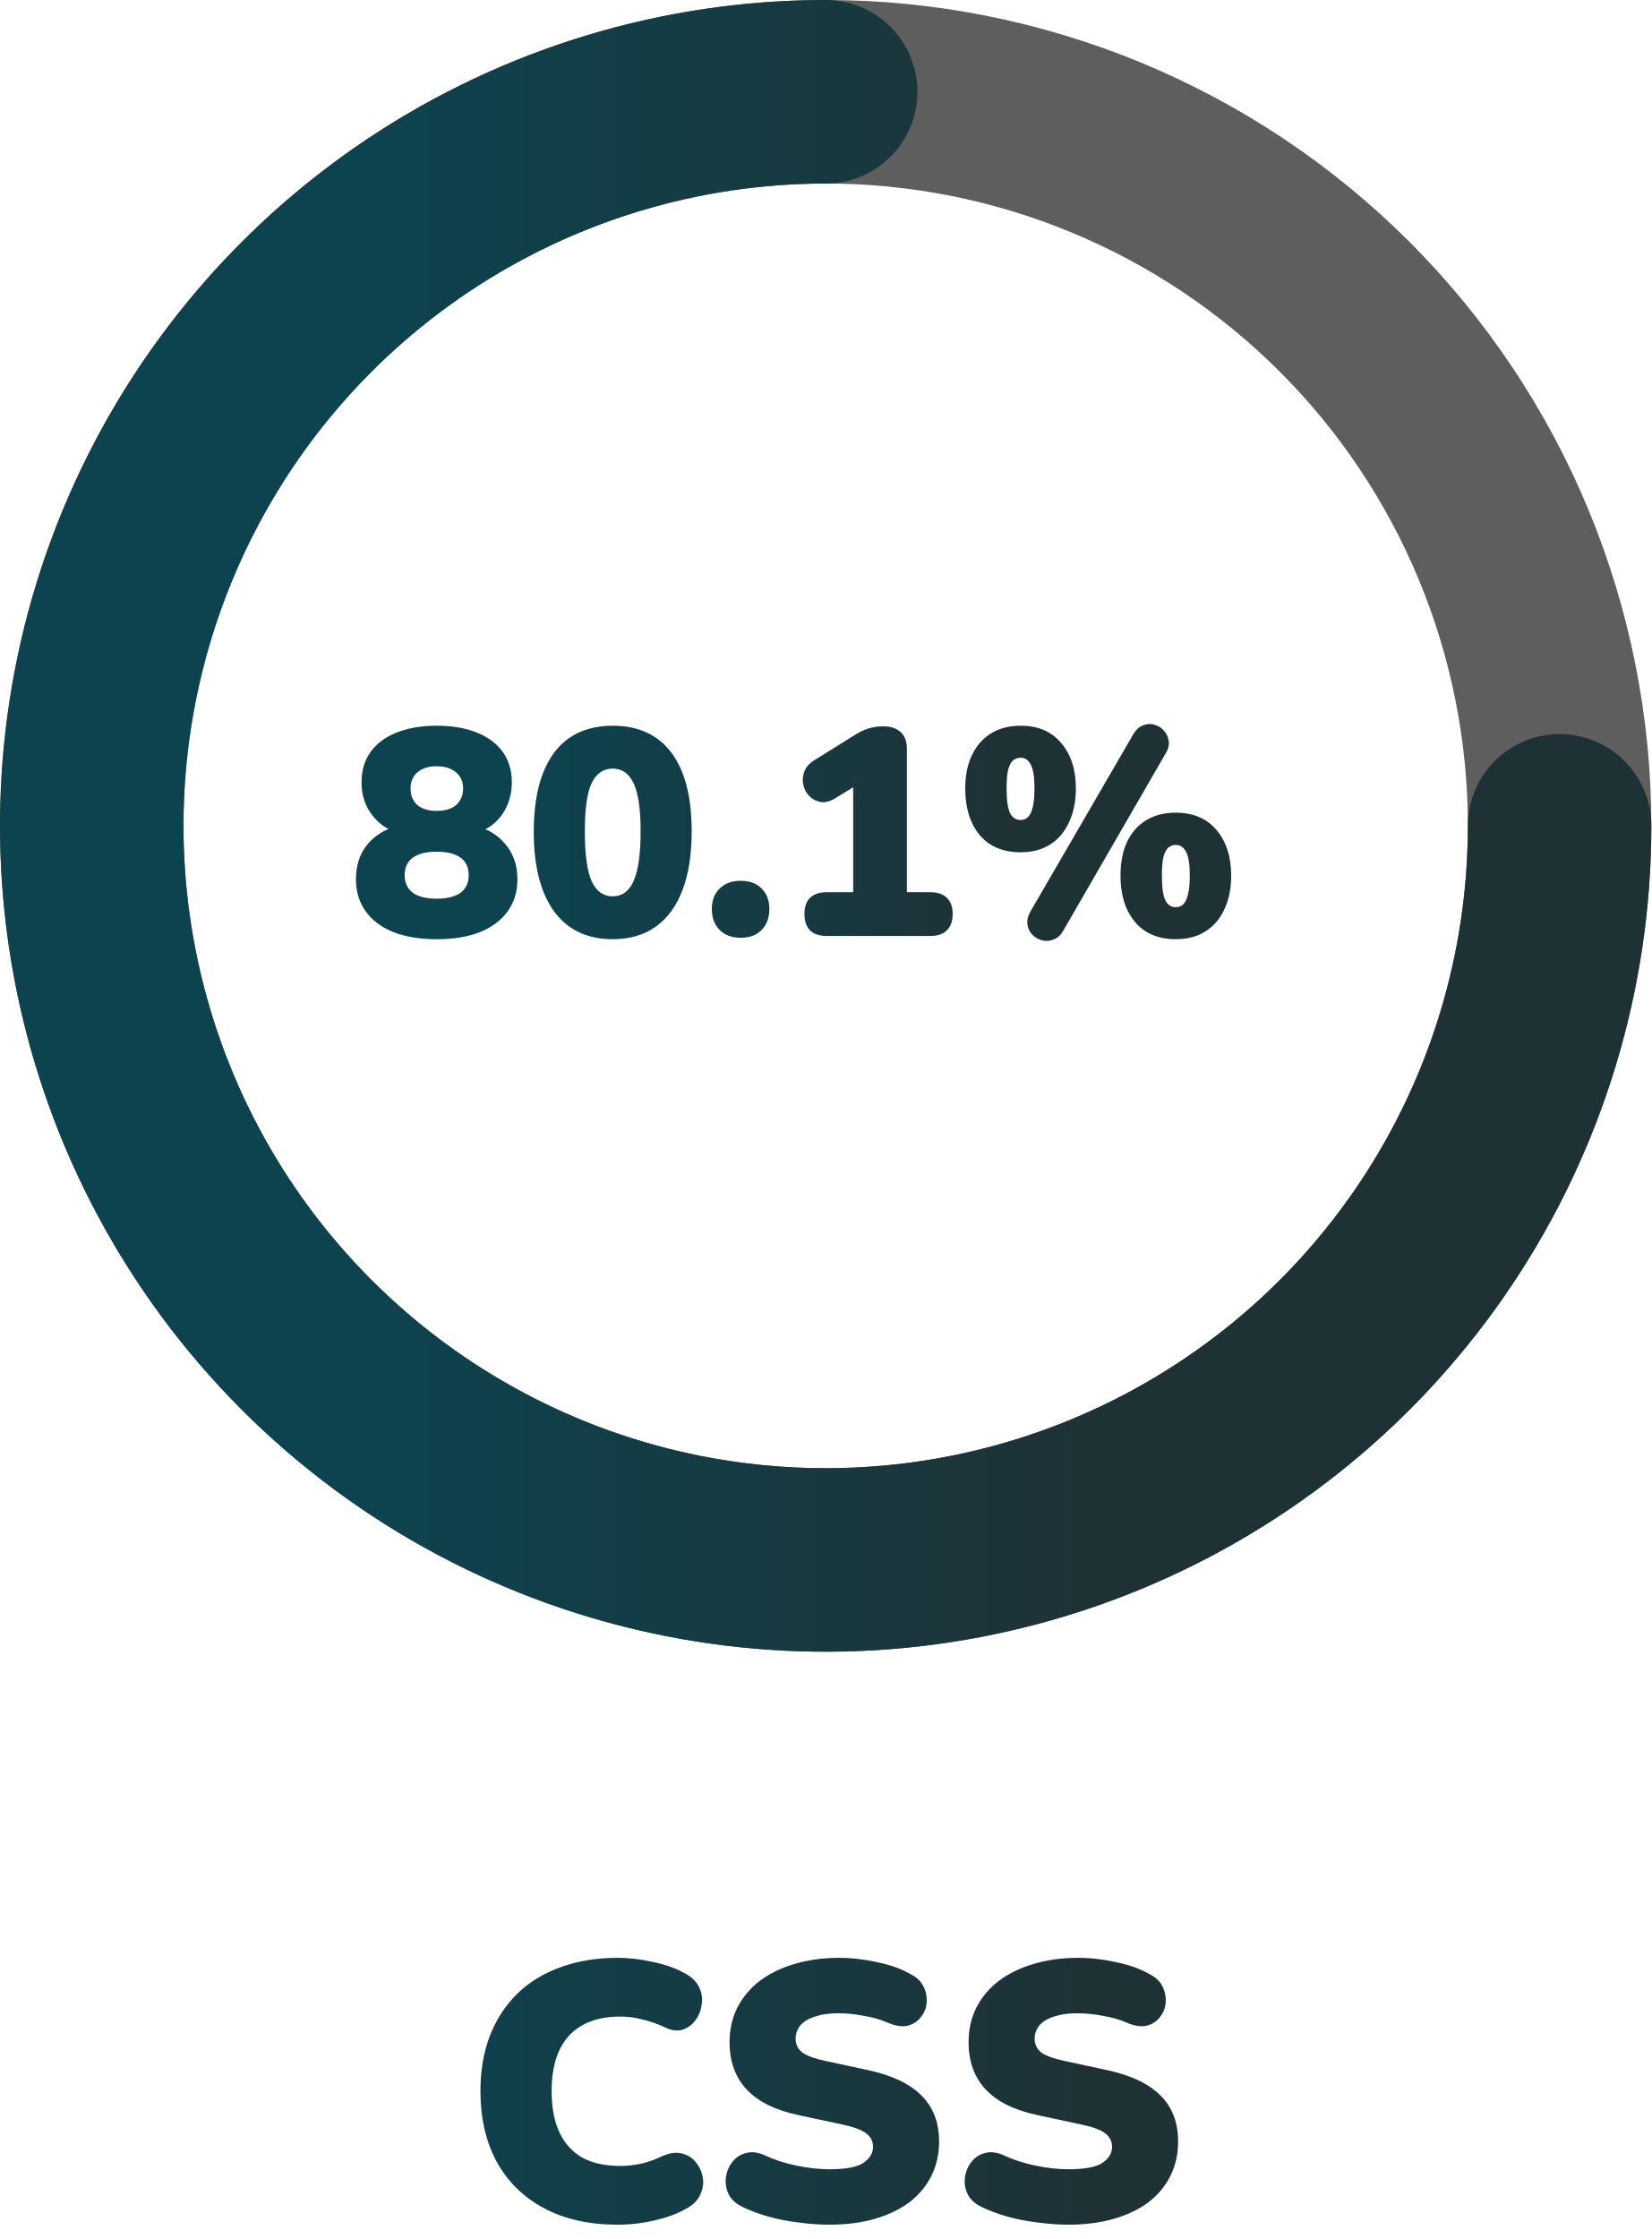
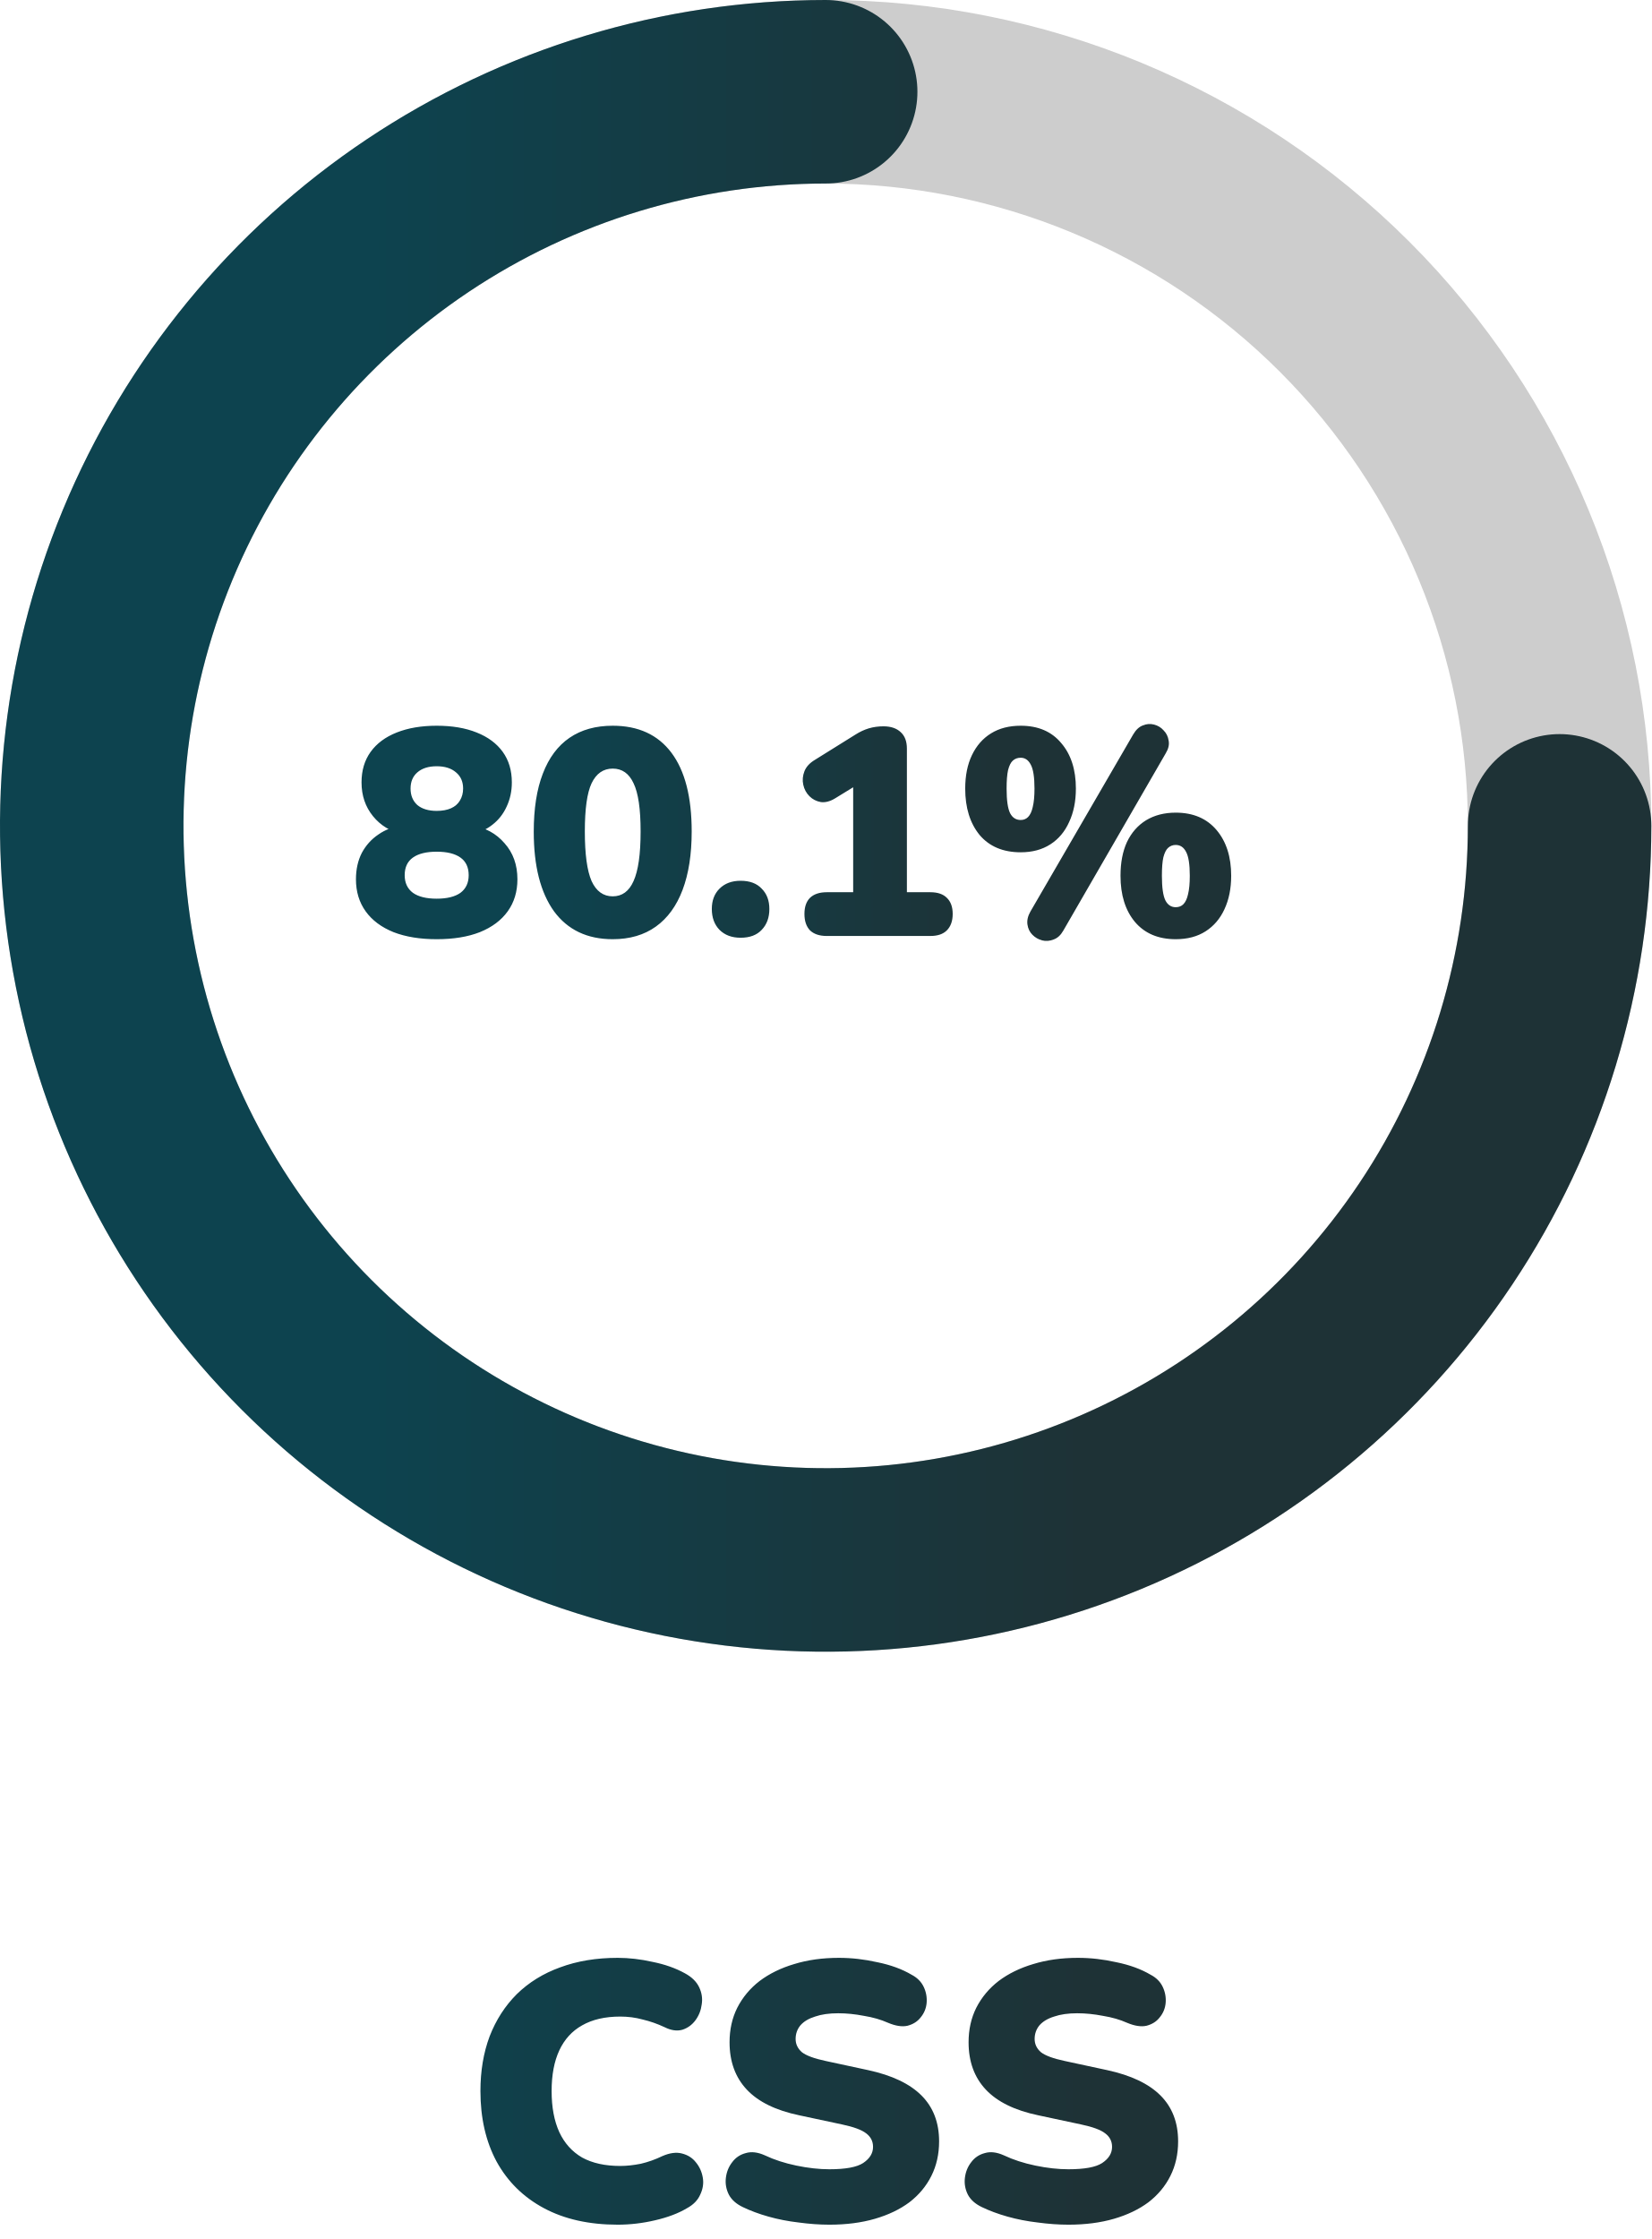
<svg xmlns="http://www.w3.org/2000/svg" width="90" height="122" viewBox="0 0 90 122" fill="none">
-   <path d="M45 85C39.747 85 34.546 83.965 29.693 81.955C24.84 79.945 20.43 76.999 16.716 73.284C13.001 69.57 10.055 65.16 8.045 60.307C6.035 55.454 5 50.253 5 45C5 39.747 6.035 34.546 8.045 29.693C10.055 24.84 13.001 20.43 16.716 16.716C20.43 13.001 24.84 10.055 29.693 8.045C34.546 6.035 39.747 5 45 5C50.253 5 55.454 6.035 60.307 8.045C65.16 10.055 69.57 13.001 73.284 16.716C76.999 20.43 79.945 24.84 81.955 29.693C83.965 34.546 85 39.747 85 45C85 50.253 83.965 55.454 81.955 60.307C79.945 65.16 76.999 69.57 73.284 73.284C69.57 76.999 65.16 79.945 60.307 81.955C55.454 83.965 50.253 85 45 85L45 85Z" stroke="#5E5E5E" stroke-width="10" />
+   <path d="M45 85C39.747 85 34.546 83.965 29.693 81.955C24.84 79.945 20.43 76.999 16.716 73.284C13.001 69.57 10.055 65.16 8.045 60.307C6.035 55.454 5 50.253 5 45C5 39.747 6.035 34.546 8.045 29.693C10.055 24.84 13.001 20.43 16.716 16.716C20.43 13.001 24.84 10.055 29.693 8.045C34.546 6.035 39.747 5 45 5C50.253 5 55.454 6.035 60.307 8.045C65.16 10.055 69.57 13.001 73.284 16.716C76.999 20.43 79.945 24.84 81.955 29.693C83.965 34.546 85 39.747 85 45C85 50.253 83.965 55.454 81.955 60.307C79.945 65.16 76.999 69.57 73.284 73.284C69.57 76.999 65.16 79.945 60.307 81.955C55.454 83.965 50.253 85 45 85L45 85Z" stroke="#cdcdcd" stroke-width="10" />
  <path d="M85 45C85 52.911 82.654 60.645 78.259 67.223C73.864 73.801 67.616 78.928 60.307 81.955C52.998 84.983 44.956 85.775 37.196 84.231C29.437 82.688 22.31 78.878 16.716 73.284C11.122 67.69 7.312 60.563 5.769 52.804C4.225 45.044 5.017 37.002 8.045 29.693C11.072 22.384 16.199 16.137 22.777 11.741C29.355 7.346 37.089 5 45 5" stroke="url(#paint0_linear_8_1125)" stroke-width="10" stroke-linecap="round" />
  <path d="M23.8 51.176C22.893 51.176 22.109 51.048 21.448 50.792C20.787 50.525 20.28 50.147 19.928 49.656C19.576 49.165 19.4 48.584 19.4 47.912C19.4 47.368 19.507 46.888 19.72 46.472C19.944 46.056 20.248 45.72 20.632 45.464C21.016 45.197 21.453 45.037 21.944 44.984V45.448C21.283 45.309 20.744 44.984 20.328 44.472C19.912 43.96 19.704 43.347 19.704 42.632C19.704 41.981 19.869 41.427 20.2 40.968C20.531 40.509 21.005 40.157 21.624 39.912C22.243 39.667 22.968 39.544 23.8 39.544C24.643 39.544 25.368 39.667 25.976 39.912C26.595 40.157 27.069 40.509 27.4 40.968C27.731 41.427 27.896 41.981 27.896 42.632C27.896 43.112 27.8 43.555 27.608 43.96C27.427 44.355 27.171 44.68 26.84 44.936C26.52 45.192 26.147 45.357 25.72 45.432V44.984C26.445 45.091 27.037 45.411 27.496 45.944C27.965 46.467 28.2 47.123 28.2 47.912C28.2 48.584 28.024 49.165 27.672 49.656C27.32 50.147 26.813 50.525 26.152 50.792C25.501 51.048 24.717 51.176 23.8 51.176ZM23.8 48.968C24.365 48.968 24.797 48.861 25.096 48.648C25.395 48.424 25.544 48.104 25.544 47.688C25.544 47.261 25.395 46.941 25.096 46.728C24.797 46.515 24.365 46.408 23.8 46.408C23.235 46.408 22.803 46.515 22.504 46.728C22.205 46.941 22.056 47.261 22.056 47.688C22.056 48.104 22.205 48.424 22.504 48.648C22.803 48.861 23.235 48.968 23.8 48.968ZM23.8 44.184C24.109 44.184 24.371 44.136 24.584 44.04C24.797 43.944 24.957 43.805 25.064 43.624C25.181 43.432 25.24 43.213 25.24 42.968C25.24 42.595 25.112 42.301 24.856 42.088C24.6 41.864 24.248 41.752 23.8 41.752C23.352 41.752 23 41.864 22.744 42.088C22.499 42.301 22.376 42.595 22.376 42.968C22.376 43.341 22.499 43.64 22.744 43.864C23 44.077 23.352 44.184 23.8 44.184ZM33.394 51.176C32.007 51.176 30.94 50.669 30.194 49.656C29.458 48.632 29.09 47.187 29.09 45.32C29.09 44.061 29.255 43.005 29.586 42.152C29.916 41.288 30.402 40.637 31.042 40.2C31.682 39.763 32.466 39.544 33.394 39.544C34.791 39.544 35.858 40.035 36.594 41.016C37.33 41.997 37.698 43.427 37.698 45.304C37.698 46.552 37.532 47.613 37.202 48.488C36.871 49.363 36.386 50.029 35.746 50.488C35.106 50.947 34.322 51.176 33.394 51.176ZM33.394 48.84C33.906 48.84 34.284 48.563 34.53 48.008C34.786 47.443 34.914 46.541 34.914 45.304C34.914 44.077 34.786 43.203 34.53 42.68C34.284 42.147 33.906 41.88 33.394 41.88C32.882 41.88 32.498 42.147 32.242 42.68C31.996 43.203 31.874 44.077 31.874 45.304C31.874 46.541 31.996 47.443 32.242 48.008C32.498 48.563 32.882 48.84 33.394 48.84ZM40.364 51.096C39.883 51.096 39.499 50.952 39.212 50.664C38.934 50.376 38.795 49.997 38.795 49.528C38.795 49.069 38.934 48.701 39.212 48.424C39.499 48.136 39.883 47.992 40.364 47.992C40.865 47.992 41.249 48.136 41.516 48.424C41.793 48.701 41.931 49.069 41.931 49.528C41.931 49.997 41.793 50.376 41.516 50.664C41.249 50.952 40.865 51.096 40.364 51.096ZM45.059 51C44.664 51 44.36 50.899 44.147 50.696C43.944 50.483 43.843 50.184 43.843 49.8C43.843 49.416 43.944 49.123 44.147 48.92C44.36 48.717 44.664 48.616 45.059 48.616H46.499V42.072H47.843L45.523 43.496C45.245 43.667 44.984 43.736 44.739 43.704C44.493 43.661 44.285 43.555 44.115 43.384C43.944 43.213 43.832 43.005 43.779 42.76C43.725 42.515 43.747 42.269 43.843 42.024C43.939 41.779 44.131 41.571 44.419 41.4L46.627 40.024C46.861 39.875 47.102 39.763 47.347 39.688C47.603 39.613 47.87 39.576 48.147 39.576C48.552 39.576 48.867 39.683 49.091 39.896C49.315 40.099 49.427 40.397 49.427 40.792V48.616H50.707C51.102 48.616 51.4 48.717 51.603 48.92C51.816 49.123 51.923 49.416 51.923 49.8C51.923 50.184 51.816 50.483 51.603 50.696C51.4 50.899 51.102 51 50.707 51H45.059ZM57.949 50.712C57.81 50.957 57.634 51.117 57.421 51.192C57.207 51.277 56.999 51.293 56.797 51.24C56.594 51.187 56.418 51.085 56.269 50.936C56.119 50.787 56.029 50.6 55.997 50.376C55.965 50.152 56.018 49.917 56.157 49.672L61.757 40.024C61.906 39.768 62.082 39.603 62.285 39.528C62.487 39.443 62.69 39.427 62.893 39.48C63.106 39.533 63.282 39.64 63.421 39.8C63.57 39.949 63.661 40.136 63.693 40.36C63.735 40.573 63.682 40.803 63.533 41.048L57.949 50.712ZM55.629 46.44C54.669 46.44 53.922 46.125 53.389 45.496C52.866 44.856 52.605 44.013 52.605 42.968C52.605 42.264 52.727 41.656 52.973 41.144C53.218 40.632 53.565 40.237 54.013 39.96C54.461 39.683 54.999 39.544 55.629 39.544C56.578 39.544 57.314 39.859 57.837 40.488C58.37 41.107 58.637 41.933 58.637 42.968C58.637 43.661 58.514 44.269 58.269 44.792C58.034 45.315 57.693 45.72 57.245 46.008C56.797 46.296 56.258 46.44 55.629 46.44ZM55.629 44.68C55.789 44.68 55.922 44.627 56.029 44.52C56.146 44.403 56.231 44.221 56.285 43.976C56.349 43.72 56.381 43.384 56.381 42.968C56.381 42.339 56.311 41.901 56.173 41.656C56.045 41.411 55.863 41.288 55.629 41.288C55.458 41.288 55.314 41.341 55.197 41.448C55.09 41.544 55.005 41.715 54.941 41.96C54.887 42.205 54.861 42.541 54.861 42.968C54.861 43.608 54.925 44.056 55.053 44.312C55.181 44.557 55.373 44.68 55.629 44.68ZM64.077 51.176C63.127 51.176 62.386 50.861 61.853 50.232C61.33 49.603 61.069 48.765 61.069 47.72C61.069 47.005 61.186 46.392 61.421 45.88C61.666 45.368 62.013 44.973 62.461 44.696C62.919 44.419 63.458 44.28 64.077 44.28C65.026 44.28 65.767 44.595 66.301 45.224C66.834 45.853 67.101 46.685 67.101 47.72C67.101 48.413 66.978 49.021 66.733 49.544C66.498 50.056 66.157 50.456 65.709 50.744C65.261 51.032 64.717 51.176 64.077 51.176ZM64.077 49.432C64.247 49.432 64.386 49.379 64.493 49.272C64.61 49.155 64.695 48.973 64.749 48.728C64.813 48.472 64.845 48.136 64.845 47.72C64.845 47.091 64.775 46.653 64.637 46.408C64.509 46.163 64.322 46.04 64.077 46.04C63.917 46.04 63.778 46.093 63.661 46.2C63.554 46.296 63.469 46.467 63.405 46.712C63.351 46.947 63.325 47.283 63.325 47.72C63.325 48.36 63.389 48.808 63.517 49.064C63.645 49.309 63.831 49.432 64.077 49.432Z" fill="url(#paint1_linear_8_1125)" />
  <path d="M33.664 121.22C32.104 121.22 30.764 120.92 29.644 120.32C28.524 119.72 27.664 118.873 27.064 117.78C26.477 116.687 26.184 115.407 26.184 113.94C26.184 112.847 26.35 111.853 26.684 110.96C27.03 110.067 27.524 109.3 28.164 108.66C28.817 108.02 29.604 107.533 30.524 107.2C31.457 106.853 32.504 106.68 33.664 106.68C34.277 106.68 34.91 106.753 35.564 106.9C36.23 107.033 36.817 107.24 37.324 107.52C37.697 107.72 37.957 107.973 38.104 108.28C38.25 108.587 38.297 108.9 38.244 109.22C38.204 109.54 38.09 109.827 37.904 110.08C37.717 110.333 37.477 110.507 37.184 110.6C36.89 110.68 36.57 110.633 36.224 110.46C35.824 110.273 35.424 110.133 35.024 110.04C34.637 109.933 34.23 109.88 33.804 109.88C32.977 109.88 32.284 110.04 31.724 110.36C31.177 110.667 30.764 111.12 30.484 111.72C30.204 112.32 30.064 113.06 30.064 113.94C30.064 114.82 30.204 115.567 30.484 116.18C30.764 116.78 31.177 117.24 31.724 117.56C32.284 117.867 32.977 118.02 33.804 118.02C34.15 118.02 34.524 117.98 34.924 117.9C35.324 117.807 35.717 117.667 36.104 117.48C36.504 117.307 36.857 117.26 37.164 117.34C37.484 117.42 37.737 117.58 37.924 117.82C38.124 118.06 38.25 118.34 38.304 118.66C38.357 118.967 38.31 119.273 38.164 119.58C38.03 119.887 37.79 120.133 37.444 120.32C36.977 120.6 36.397 120.82 35.704 120.98C35.024 121.14 34.344 121.22 33.664 121.22ZM45.202 121.22C44.668 121.22 44.108 121.18 43.522 121.1C42.948 121.033 42.402 120.927 41.882 120.78C41.362 120.633 40.895 120.46 40.482 120.26C40.122 120.087 39.868 119.86 39.722 119.58C39.575 119.287 39.522 118.98 39.562 118.66C39.602 118.34 39.715 118.06 39.902 117.82C40.088 117.567 40.335 117.4 40.642 117.32C40.948 117.227 41.295 117.267 41.682 117.44C42.188 117.68 42.762 117.867 43.402 118C44.042 118.133 44.642 118.2 45.202 118.2C46.082 118.2 46.695 118.087 47.042 117.86C47.402 117.62 47.582 117.327 47.582 116.98C47.582 116.673 47.455 116.427 47.202 116.24C46.962 116.053 46.528 115.893 45.902 115.76L43.562 115.26C42.282 114.993 41.328 114.527 40.702 113.86C40.075 113.193 39.762 112.333 39.762 111.28C39.762 110.587 39.902 109.96 40.182 109.4C40.475 108.827 40.882 108.34 41.402 107.94C41.935 107.54 42.562 107.233 43.282 107.02C44.015 106.793 44.828 106.68 45.722 106.68C46.415 106.68 47.115 106.76 47.822 106.92C48.542 107.067 49.162 107.293 49.682 107.6C49.988 107.76 50.208 107.98 50.342 108.26C50.475 108.54 50.528 108.833 50.502 109.14C50.475 109.433 50.368 109.693 50.182 109.92C50.008 110.147 49.768 110.3 49.462 110.38C49.168 110.447 48.815 110.393 48.402 110.22C48.015 110.047 47.575 109.92 47.082 109.84C46.602 109.747 46.135 109.7 45.682 109.7C45.188 109.7 44.768 109.76 44.422 109.88C44.075 109.987 43.808 110.147 43.622 110.36C43.448 110.573 43.362 110.82 43.362 111.1C43.362 111.38 43.475 111.62 43.702 111.82C43.942 112.007 44.375 112.167 45.002 112.3L47.322 112.8C48.615 113.08 49.582 113.54 50.222 114.18C50.862 114.82 51.182 115.653 51.182 116.68C51.182 117.373 51.042 118 50.762 118.56C50.482 119.12 50.082 119.6 49.562 120C49.042 120.387 48.415 120.687 47.682 120.9C46.948 121.113 46.122 121.22 45.202 121.22ZM58.229 121.22C57.696 121.22 57.136 121.18 56.549 121.1C55.976 121.033 55.429 120.927 54.909 120.78C54.389 120.633 53.922 120.46 53.509 120.26C53.149 120.087 52.896 119.86 52.749 119.58C52.602 119.287 52.549 118.98 52.589 118.66C52.629 118.34 52.742 118.06 52.929 117.82C53.116 117.567 53.362 117.4 53.669 117.32C53.976 117.227 54.322 117.267 54.709 117.44C55.216 117.68 55.789 117.867 56.429 118C57.069 118.133 57.669 118.2 58.229 118.2C59.109 118.2 59.722 118.087 60.069 117.86C60.429 117.62 60.609 117.327 60.609 116.98C60.609 116.673 60.482 116.427 60.229 116.24C59.989 116.053 59.556 115.893 58.929 115.76L56.589 115.26C55.309 114.993 54.356 114.527 53.729 113.86C53.102 113.193 52.789 112.333 52.789 111.28C52.789 110.587 52.929 109.96 53.209 109.4C53.502 108.827 53.909 108.34 54.429 107.94C54.962 107.54 55.589 107.233 56.309 107.02C57.042 106.793 57.856 106.68 58.749 106.68C59.442 106.68 60.142 106.76 60.849 106.92C61.569 107.067 62.189 107.293 62.709 107.6C63.016 107.76 63.236 107.98 63.369 108.26C63.502 108.54 63.556 108.833 63.529 109.14C63.502 109.433 63.396 109.693 63.209 109.92C63.036 110.147 62.796 110.3 62.489 110.38C62.196 110.447 61.842 110.393 61.429 110.22C61.042 110.047 60.602 109.92 60.109 109.84C59.629 109.747 59.162 109.7 58.709 109.7C58.216 109.7 57.796 109.76 57.449 109.88C57.102 109.987 56.836 110.147 56.649 110.36C56.476 110.573 56.389 110.82 56.389 111.1C56.389 111.38 56.502 111.62 56.729 111.82C56.969 112.007 57.402 112.167 58.029 112.3L60.349 112.8C61.642 113.08 62.609 113.54 63.249 114.18C63.889 114.82 64.209 115.653 64.209 116.68C64.209 117.373 64.069 118 63.789 118.56C63.509 119.12 63.109 119.6 62.589 120C62.069 120.387 61.442 120.687 60.709 120.9C59.976 121.113 59.149 121.22 58.229 121.22Z" fill="url(#paint2_linear_8_1125)" />
  <defs>
    <linearGradient id="paint0_linear_8_1125" x1="5" y1="45" x2="85" y2="45" gradientUnits="userSpaceOnUse">
      <stop offset="0.186" stop-color="#0D434F" />
      <stop offset="0.678" stop-color="#1E3236" />
    </linearGradient>
    <linearGradient id="paint1_linear_8_1125" x1="19" y1="44.5" x2="71" y2="44.5" gradientUnits="userSpaceOnUse">
      <stop offset="0.186" stop-color="#0D434F" />
      <stop offset="0.678" stop-color="#1E3236" />
    </linearGradient>
    <linearGradient id="paint2_linear_8_1125" x1="5" y1="110.5" x2="85" y2="110.5" gradientUnits="userSpaceOnUse">
      <stop offset="0.186" stop-color="#0D434F" />
      <stop offset="0.678" stop-color="#1E3236" />
    </linearGradient>
  </defs>
</svg>
